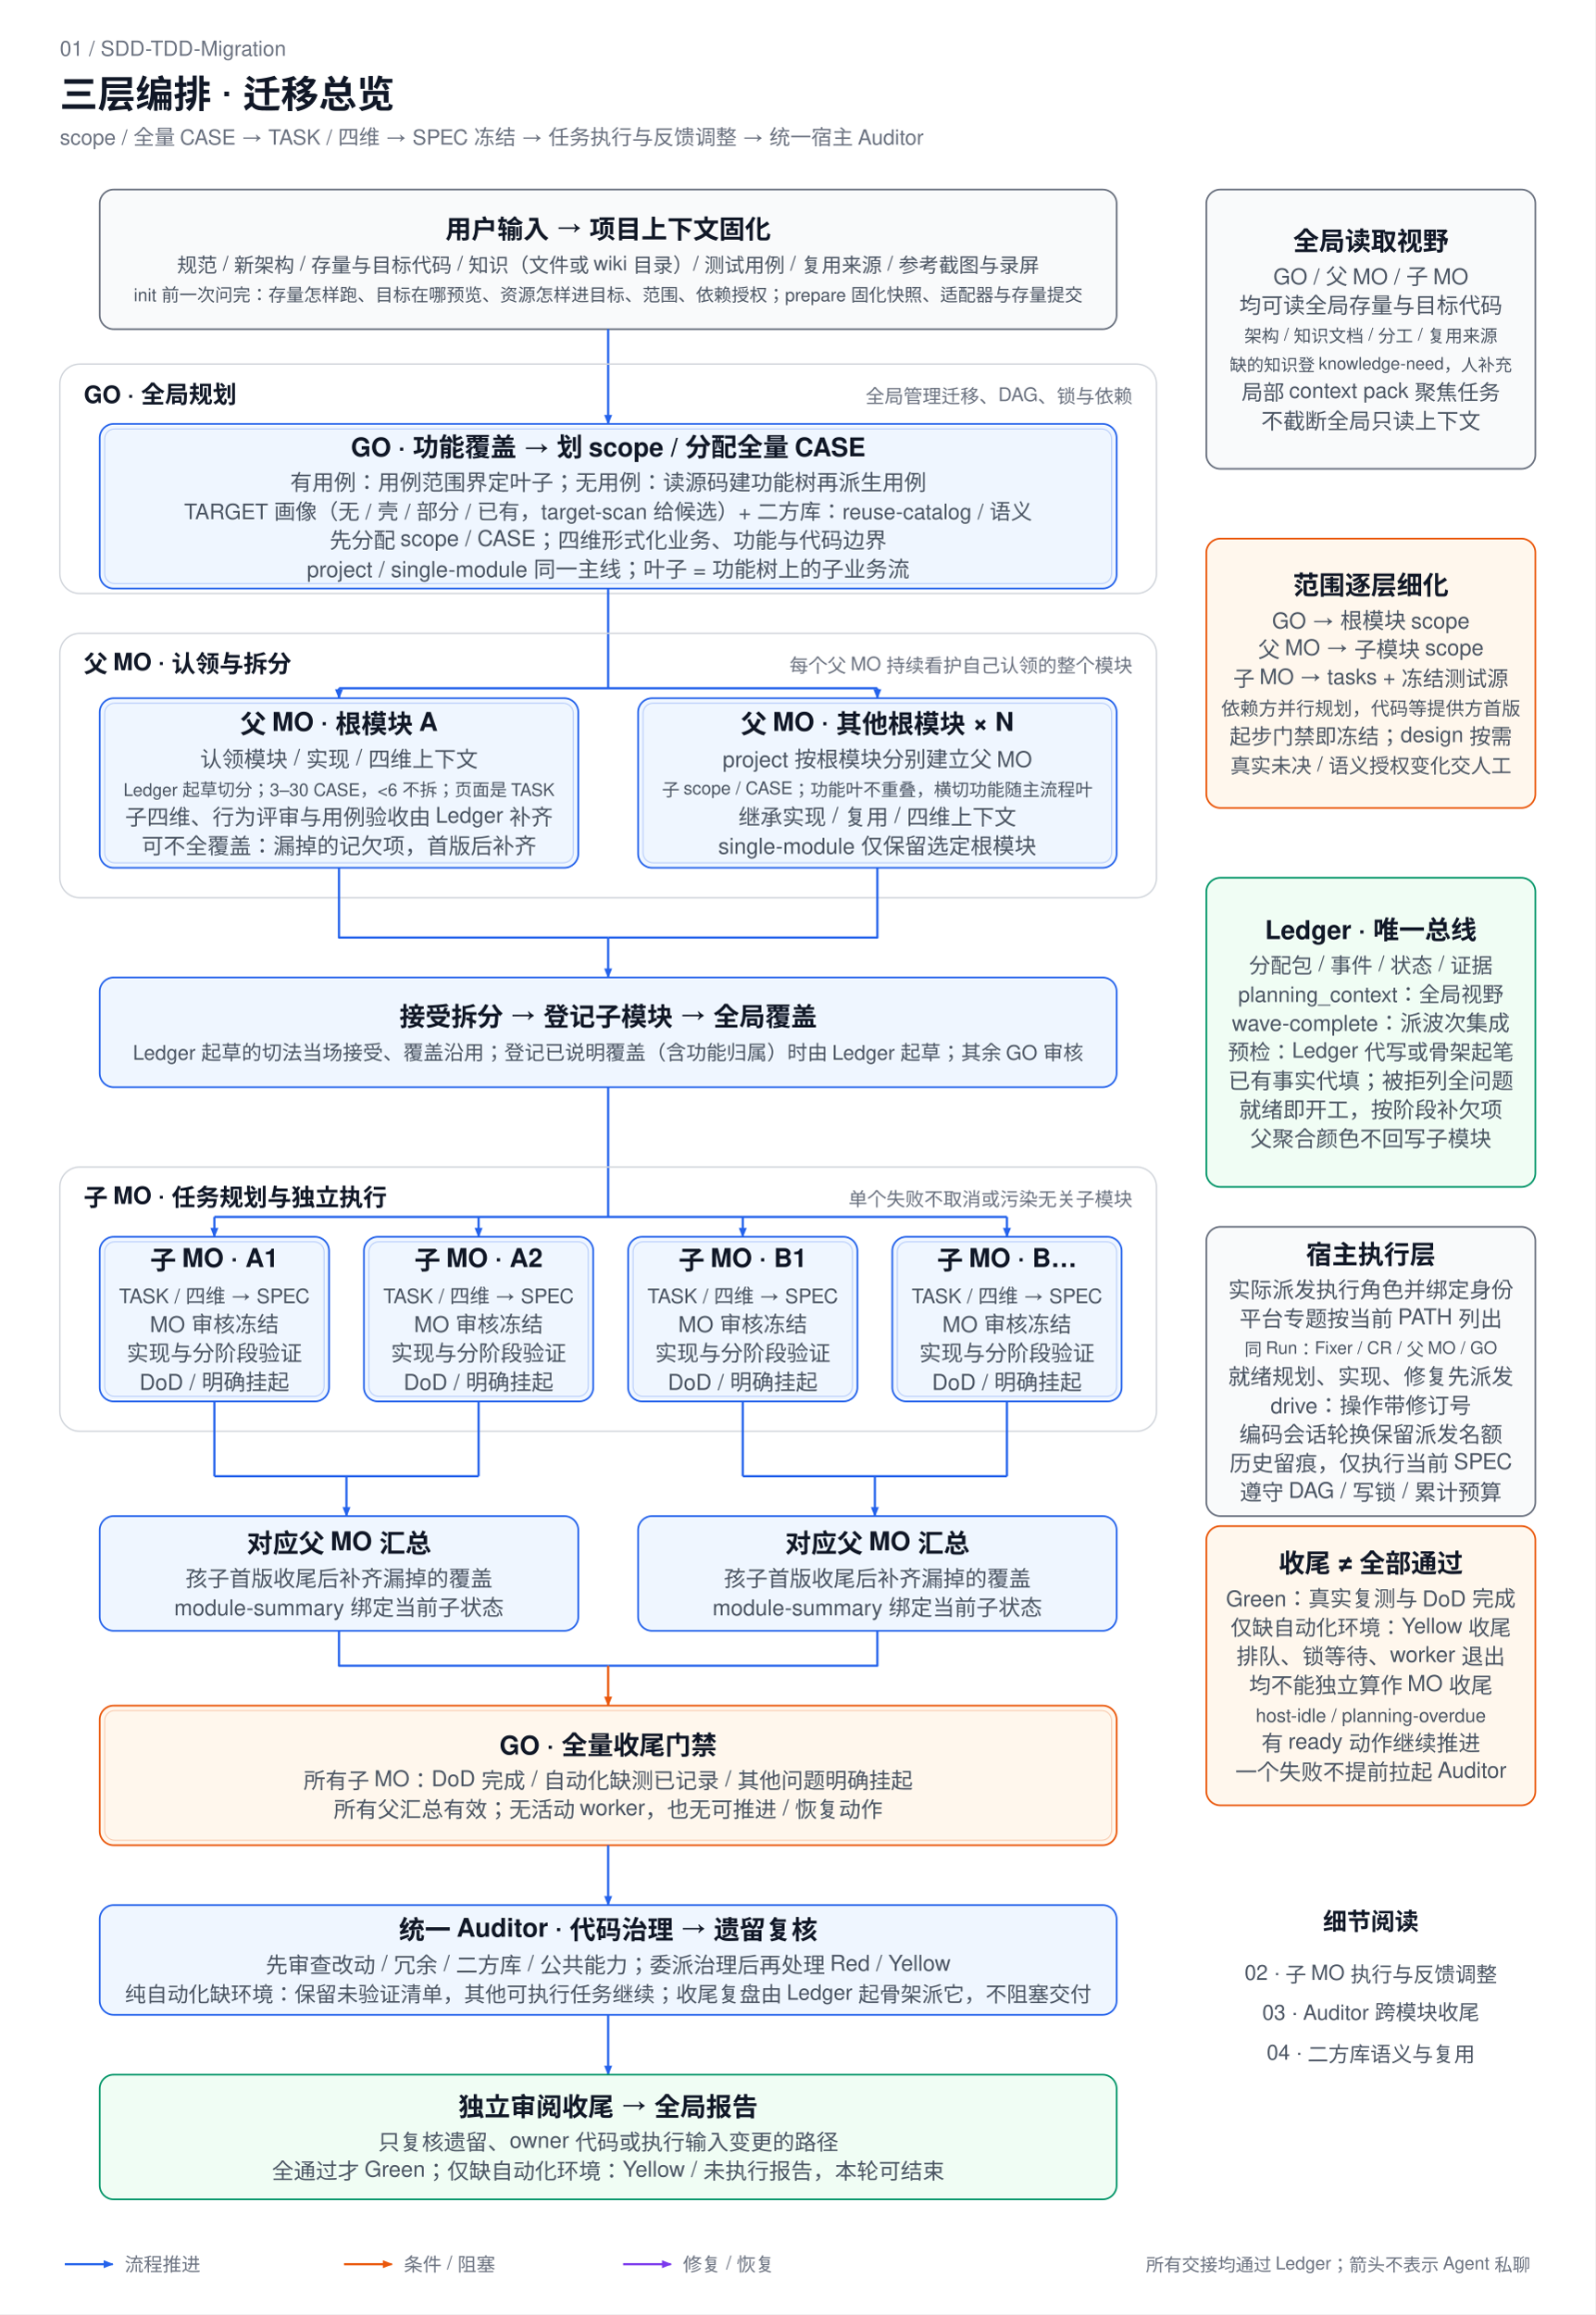
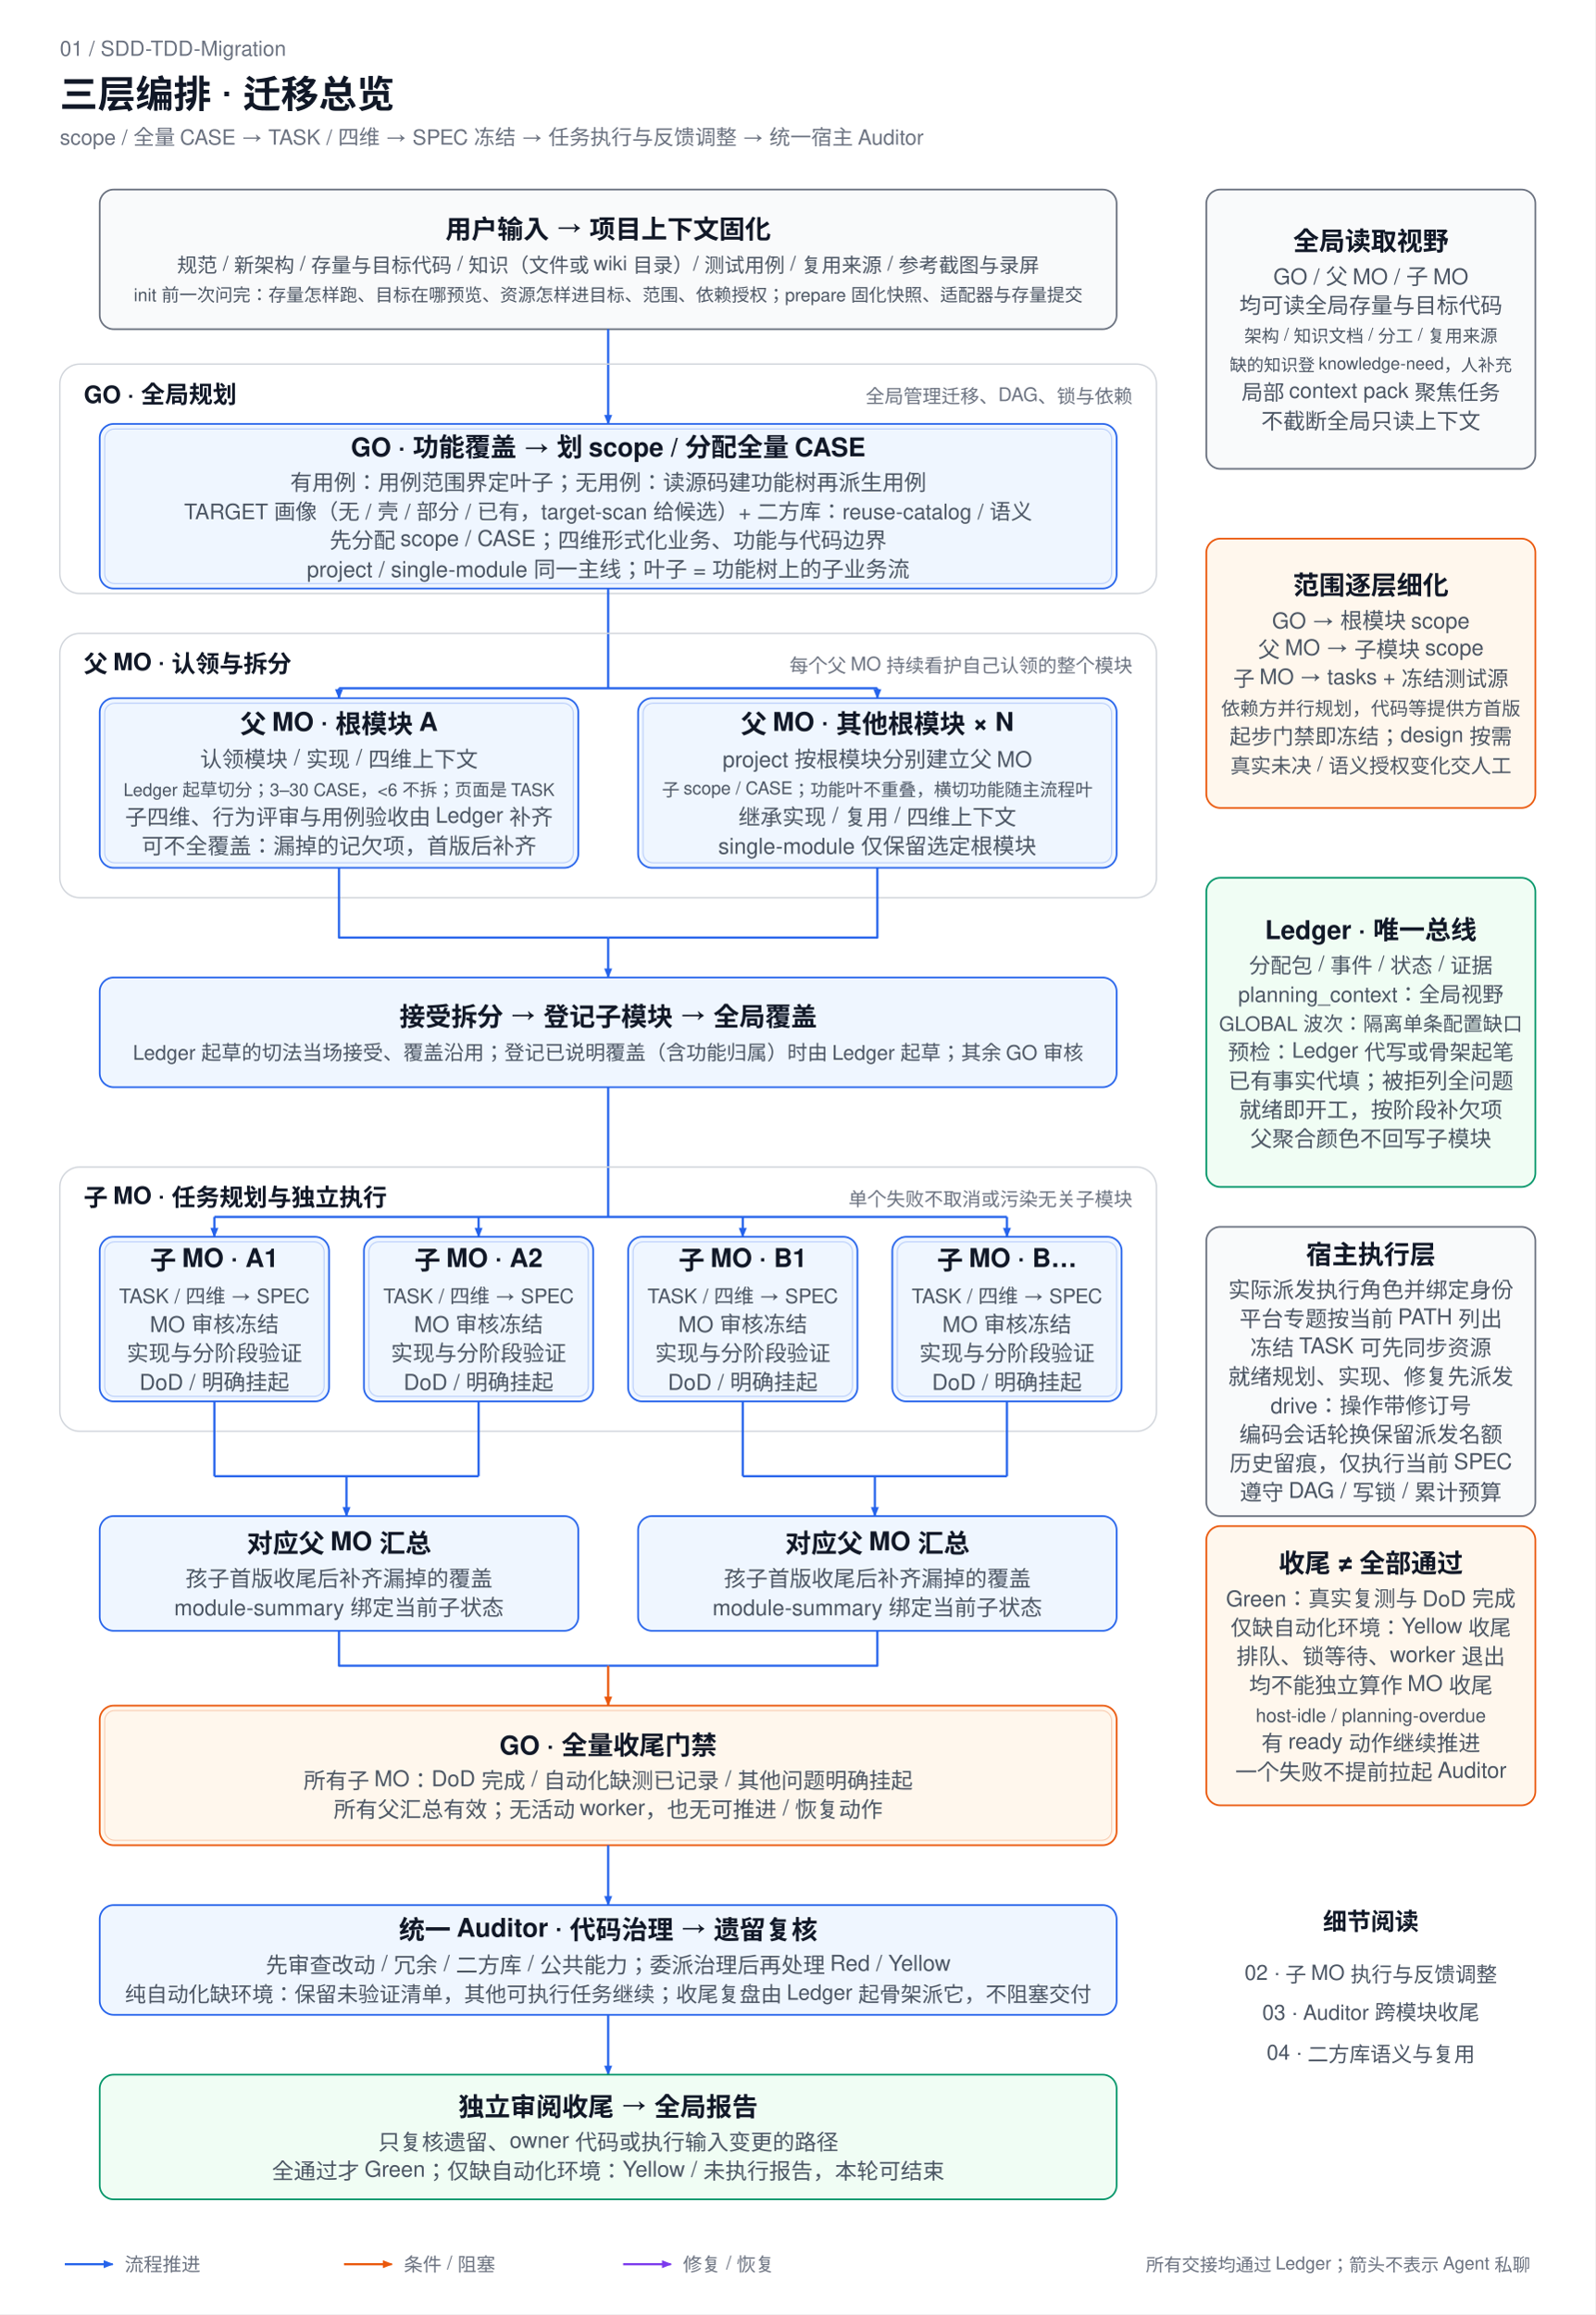
<svg xmlns="http://www.w3.org/2000/svg" width="1600" height="2320" viewBox="0 0 1600 2320" role="img" aria-labelledby="title desc">
  <style>text {font-family: "Helvetica Neue", Helvetica, Arial, "PingFang SC", "Microsoft YaHei", sans-serif;}</style>
  <defs>
    <marker id="arrow-blue" markerWidth="10" markerHeight="8" refX="9" refY="4" orient="auto" markerUnits="userSpaceOnUse">
      <path d="M0,0 L10,4 L0,8 Z" fill="#2563eb" />
    </marker>
    <marker id="arrow-orange" markerWidth="10" markerHeight="8" refX="9" refY="4" orient="auto" markerUnits="userSpaceOnUse">
      <path d="M0,0 L10,4 L0,8 Z" fill="#ea580c" />
    </marker>
    <marker id="arrow-green" markerWidth="10" markerHeight="8" refX="9" refY="4" orient="auto" markerUnits="userSpaceOnUse">
      <path d="M0,0 L10,4 L0,8 Z" fill="#059669" />
    </marker>
    <marker id="arrow-purple" markerWidth="10" markerHeight="8" refX="9" refY="4" orient="auto" markerUnits="userSpaceOnUse">
      <path d="M0,0 L10,4 L0,8 Z" fill="#7c3aed" />
    </marker>
    <marker id="arrow-gray" markerWidth="10" markerHeight="8" refX="9" refY="4" orient="auto" markerUnits="userSpaceOnUse">
      <path d="M0,0 L10,4 L0,8 Z" fill="#6b7280" />
    </marker>
  </defs>
  <rect width="1600" height="2320" fill="white" />
  <text x="60" y="56" font-size="21.00" fill="#6b7280" text-anchor="start" font-weight="400">01  /  SDD-TDD-Migration</text>
  <text x="60" y="108" font-size="38.00" fill="#111827" text-anchor="start" font-weight="700">三层编排 · 迁移总览</text>
  <text x="60" y="145" font-size="21.00" fill="#6b7280" text-anchor="start" font-weight="400">scope / 全量 CASE → TASK / 四维 → SPEC 冻结 → 任务执行与反馈调整 → 统一宿主 Auditor</text>
  <rect x="100" y="190" width="1020" height="140" rx="14" fill="#f9fafb" stroke="#6b7280" stroke-width="1.7" />
  <text x="610.0" y="239.0" font-size="26.00" fill="#111827" text-anchor="middle" font-weight="650">用户输入 → 项目上下文固化</text>
  <text x="610.0" y="273.0" font-size="20.16" fill="#4b5563" text-anchor="middle" font-weight="400">规范 / 新架构 / 存量与目标代码 / 知识（文件或 wiki 目录）/ 测试用例 / 复用来源 / 参考截图与录屏</text>
  <text x="610.0" y="302.0" font-size="17.87" fill="#4b5563" text-anchor="middle" font-weight="400">init 前一次问完：存量怎样跑、目标在哪预览、资源怎样进目标、范围、依赖授权；prepare 固化快照、适配器与存量提交</text>
  <path d="M610,330 L610,425" fill="none" stroke="#2563eb" stroke-width="2.2" stroke-linejoin="round" marker-end="url(#arrow-blue)" />
  <rect x="60" y="365" width="1100" height="230" rx="20" fill="none" stroke="#d1d5db" stroke-width="1.4" />
  <text x="84" y="404" font-size="24.00" fill="#111827" text-anchor="start" font-weight="650">GO  ·  全局规划</text>
  <text x="1136" y="404" font-size="19.00" fill="#6b7280" text-anchor="end" font-weight="400">全局管理迁移、DAG、锁与依赖</text>
  <rect x="100" y="425" width="1020" height="165" rx="14" fill="#eff6ff" stroke="#2563eb" stroke-width="1.7" />
  <rect x="105" y="430" width="1010" height="155" rx="10" fill="none" stroke="#2563eb" stroke-opacity="0.28" />
  <text x="610.0" y="457.5" font-size="26.00" fill="#111827" text-anchor="middle" font-weight="650">GO · 功能覆盖 → 划 scope / 分配全量 CASE</text>
  <text x="610.0" y="491.5" font-size="22.00" fill="#4b5563" text-anchor="middle" font-weight="400">有用例：用例范围界定叶子；无用例：读源码建功能树再派生用例</text>
  <text x="610.0" y="520.5" font-size="21.42" fill="#4b5563" text-anchor="middle" font-weight="400">TARGET 画像（无 / 壳 / 部分 / 已有，target-scan 给候选）+ 二方库：reuse-catalog / 语义</text>
  <text x="610.0" y="549.5" font-size="22.00" fill="#4b5563" text-anchor="middle" font-weight="400">先分配 scope / CASE；四维形式化业务、功能与代码边界</text>
  <text x="610.0" y="578.5" font-size="22.00" fill="#4b5563" text-anchor="middle" font-weight="400">project / single-module 同一主线；叶子 = 功能树上的子业务流</text>
  <path d="M610,590 L610,690" fill="none" stroke="#2563eb" stroke-width="2.2" stroke-linejoin="round" />
  <path d="M340,690 L880,690" fill="none" stroke="#2563eb" stroke-width="2.2" stroke-linejoin="round" />
  <path d="M340,690 L340,700" fill="none" stroke="#2563eb" stroke-width="2.2" stroke-linejoin="round" marker-end="url(#arrow-blue)" />
  <path d="M880,690 L880,700" fill="none" stroke="#2563eb" stroke-width="2.2" stroke-linejoin="round" marker-end="url(#arrow-blue)" />
  <rect x="60" y="635" width="1100" height="265" rx="20" fill="none" stroke="#d1d5db" stroke-width="1.4" />
  <text x="84" y="674" font-size="24.00" fill="#111827" text-anchor="start" font-weight="650">父 MO  ·  认领与拆分</text>
  <text x="1136" y="674" font-size="19.00" fill="#6b7280" text-anchor="end" font-weight="400">每个父 MO 持续看护自己认领的整个模块</text>
  <rect x="100" y="700" width="480" height="170" rx="14" fill="#eff6ff" stroke="#2563eb" stroke-width="1.7" />
  <rect x="105" y="705" width="470" height="160" rx="10" fill="none" stroke="#2563eb" stroke-opacity="0.28" />
  <text x="340.0" y="735.0" font-size="26.00" fill="#111827" text-anchor="middle" font-weight="650">父 MO · 根模块 A</text>
  <text x="340.0" y="769.0" font-size="22.00" fill="#4b5563" text-anchor="middle" font-weight="400">认领模块 / 实现 / 四维上下文</text>
  <text x="340.0" y="798.0" font-size="17.52" fill="#4b5563" text-anchor="middle" font-weight="400">Ledger 起草切分；3–30 CASE，&lt;6 不拆；页面是 TASK</text>
  <text x="340.0" y="827.0" font-size="21.89" fill="#4b5563" text-anchor="middle" font-weight="400">子四维、行为评审与用例验收由 Ledger 补齐</text>
  <text x="340.0" y="856.0" font-size="22.00" fill="#4b5563" text-anchor="middle" font-weight="400">可不全覆盖：漏掉的记欠项，首版后补齐</text>
  <rect x="640" y="700" width="480" height="170" rx="14" fill="#eff6ff" stroke="#2563eb" stroke-width="1.7" />
  <rect x="645" y="705" width="470" height="160" rx="10" fill="none" stroke="#2563eb" stroke-opacity="0.28" />
  <text x="880.0" y="735.0" font-size="26.00" fill="#111827" text-anchor="middle" font-weight="650">父 MO · 其他根模块 × N</text>
  <text x="880.0" y="769.0" font-size="22.00" fill="#4b5563" text-anchor="middle" font-weight="400">project 按根模块分别建立父 MO</text>
  <text x="880.0" y="798.0" font-size="17.71" fill="#4b5563" text-anchor="middle" font-weight="400">子 scope / CASE；功能叶不重叠，横切功能随主流程叶</text>
  <text x="880.0" y="827.0" font-size="22.00" fill="#4b5563" text-anchor="middle" font-weight="400">继承实现 / 复用 / 四维上下文</text>
  <text x="880.0" y="856.0" font-size="22.00" fill="#4b5563" text-anchor="middle" font-weight="400">single-module 仅保留选定根模块</text>
  <path d="M340,870 L340,940 L610,940" fill="none" stroke="#2563eb" stroke-width="2.2" stroke-linejoin="round" />
  <path d="M880,870 L880,940 L610,940" fill="none" stroke="#2563eb" stroke-width="2.2" stroke-linejoin="round" />
  <path d="M610,940 L610,980" fill="none" stroke="#2563eb" stroke-width="2.2" stroke-linejoin="round" marker-end="url(#arrow-blue)" />
  <rect x="100" y="980" width="1020" height="110" rx="14" fill="#eff6ff" stroke="#2563eb" stroke-width="1.7" />
  <text x="610.0" y="1028.5" font-size="26.00" fill="#111827" text-anchor="middle" font-weight="650">接受拆分 → 登记子模块 → 全局覆盖</text>
  <text x="610.0" y="1062.5" font-size="20.27" fill="#4b5563" text-anchor="middle" font-weight="400">Ledger 起草的切法当场接受、覆盖沿用；登记已说明覆盖（含功能归属）时由 Ledger 起草；其余 GO 审核</text>
  <path d="M610,1090 L610,1220" fill="none" stroke="#2563eb" stroke-width="2.2" stroke-linejoin="round" />
  <path d="M215,1220 L1010,1220" fill="none" stroke="#2563eb" stroke-width="2.2" stroke-linejoin="round" />
  <rect x="60" y="1170" width="1100" height="265" rx="20" fill="none" stroke="#d1d5db" stroke-width="1.4" />
  <text x="84" y="1209" font-size="24.00" fill="#111827" text-anchor="start" font-weight="650">子 MO  ·  任务规划与独立执行</text>
  <text x="1136" y="1209" font-size="19.00" fill="#6b7280" text-anchor="end" font-weight="400">单个失败不取消或污染无关子模块</text>
  <path d="M215,1220 L215,1240" fill="none" stroke="#2563eb" stroke-width="2.2" stroke-linejoin="round" marker-end="url(#arrow-blue)" />
  <rect x="100" y="1240" width="230" height="165" rx="14" fill="#eff6ff" stroke="#2563eb" stroke-width="1.7" />
  <rect x="105" y="1245" width="220" height="155" rx="10" fill="none" stroke="#2563eb" stroke-opacity="0.28" />
  <text x="215.0" y="1272.5" font-size="26.00" fill="#111827" text-anchor="middle" font-weight="650">子 MO · A1</text>
  <text x="215.0" y="1306.5" font-size="20.04" fill="#4b5563" text-anchor="middle" font-weight="400">TASK / 四维 → SPEC</text>
  <text x="215.0" y="1335.5" font-size="22.00" fill="#4b5563" text-anchor="middle" font-weight="400">MO 审核冻结</text>
  <text x="215.0" y="1364.5" font-size="22.00" fill="#4b5563" text-anchor="middle" font-weight="400">实现与分阶段验证</text>
  <text x="215.0" y="1393.5" font-size="22.00" fill="#4b5563" text-anchor="middle" font-weight="400">DoD / 明确挂起</text>
  <path d="M480,1220 L480,1240" fill="none" stroke="#2563eb" stroke-width="2.2" stroke-linejoin="round" marker-end="url(#arrow-blue)" />
  <rect x="365" y="1240" width="230" height="165" rx="14" fill="#eff6ff" stroke="#2563eb" stroke-width="1.7" />
  <rect x="370" y="1245" width="220" height="155" rx="10" fill="none" stroke="#2563eb" stroke-opacity="0.28" />
  <text x="480.0" y="1272.5" font-size="26.00" fill="#111827" text-anchor="middle" font-weight="650">子 MO · A2</text>
  <text x="480.0" y="1306.5" font-size="20.04" fill="#4b5563" text-anchor="middle" font-weight="400">TASK / 四维 → SPEC</text>
  <text x="480.0" y="1335.5" font-size="22.00" fill="#4b5563" text-anchor="middle" font-weight="400">MO 审核冻结</text>
  <text x="480.0" y="1364.5" font-size="22.00" fill="#4b5563" text-anchor="middle" font-weight="400">实现与分阶段验证</text>
  <text x="480.0" y="1393.5" font-size="22.00" fill="#4b5563" text-anchor="middle" font-weight="400">DoD / 明确挂起</text>
  <path d="M745,1220 L745,1240" fill="none" stroke="#2563eb" stroke-width="2.2" stroke-linejoin="round" marker-end="url(#arrow-blue)" />
  <rect x="630" y="1240" width="230" height="165" rx="14" fill="#eff6ff" stroke="#2563eb" stroke-width="1.7" />
  <rect x="635" y="1245" width="220" height="155" rx="10" fill="none" stroke="#2563eb" stroke-opacity="0.28" />
  <text x="745.0" y="1272.5" font-size="26.00" fill="#111827" text-anchor="middle" font-weight="650">子 MO · B1</text>
  <text x="745.0" y="1306.5" font-size="20.04" fill="#4b5563" text-anchor="middle" font-weight="400">TASK / 四维 → SPEC</text>
  <text x="745.0" y="1335.5" font-size="22.00" fill="#4b5563" text-anchor="middle" font-weight="400">MO 审核冻结</text>
  <text x="745.0" y="1364.5" font-size="22.00" fill="#4b5563" text-anchor="middle" font-weight="400">实现与分阶段验证</text>
  <text x="745.0" y="1393.5" font-size="22.00" fill="#4b5563" text-anchor="middle" font-weight="400">DoD / 明确挂起</text>
  <path d="M1010,1220 L1010,1240" fill="none" stroke="#2563eb" stroke-width="2.2" stroke-linejoin="round" marker-end="url(#arrow-blue)" />
  <rect x="895" y="1240" width="230" height="165" rx="14" fill="#eff6ff" stroke="#2563eb" stroke-width="1.7" />
  <rect x="900" y="1245" width="220" height="155" rx="10" fill="none" stroke="#2563eb" stroke-opacity="0.28" />
  <text x="1010.0" y="1272.5" font-size="26.00" fill="#111827" text-anchor="middle" font-weight="650">子 MO · B…</text>
  <text x="1010.0" y="1306.5" font-size="20.04" fill="#4b5563" text-anchor="middle" font-weight="400">TASK / 四维 → SPEC</text>
  <text x="1010.0" y="1335.5" font-size="22.00" fill="#4b5563" text-anchor="middle" font-weight="400">MO 审核冻结</text>
  <text x="1010.0" y="1364.5" font-size="22.00" fill="#4b5563" text-anchor="middle" font-weight="400">实现与分阶段验证</text>
  <text x="1010.0" y="1393.5" font-size="22.00" fill="#4b5563" text-anchor="middle" font-weight="400">DoD / 明确挂起</text>
  <path d="M215,1405 L215,1480" fill="none" stroke="#2563eb" stroke-width="2.2" stroke-linejoin="round" />
  <path d="M480,1405 L480,1480" fill="none" stroke="#2563eb" stroke-width="2.2" stroke-linejoin="round" />
  <path d="M215,1480 L480,1480" fill="none" stroke="#2563eb" stroke-width="2.2" stroke-linejoin="round" />
  <path d="M347.5,1480 L347.5,1520" fill="none" stroke="#2563eb" stroke-width="2.2" stroke-linejoin="round" marker-end="url(#arrow-blue)" />
  <rect x="100" y="1520" width="480" height="115" rx="14" fill="#eff6ff" stroke="#2563eb" stroke-width="1.7" />
  <text x="340.0" y="1556.5" font-size="26.00" fill="#111827" text-anchor="middle" font-weight="650">对应父 MO 汇总</text>
  <text x="340.0" y="1590.5" font-size="22.00" fill="#4b5563" text-anchor="middle" font-weight="400">孩子首版收尾后补齐漏掉的覆盖</text>
  <text x="340.0" y="1619.5" font-size="22.00" fill="#4b5563" text-anchor="middle" font-weight="400">module-summary 绑定当前子状态</text>
  <path d="M745,1405 L745,1480" fill="none" stroke="#2563eb" stroke-width="2.2" stroke-linejoin="round" />
  <path d="M1010,1405 L1010,1480" fill="none" stroke="#2563eb" stroke-width="2.2" stroke-linejoin="round" />
  <path d="M745,1480 L1010,1480" fill="none" stroke="#2563eb" stroke-width="2.2" stroke-linejoin="round" />
  <path d="M877.5,1480 L877.5,1520" fill="none" stroke="#2563eb" stroke-width="2.2" stroke-linejoin="round" marker-end="url(#arrow-blue)" />
  <rect x="640" y="1520" width="480" height="115" rx="14" fill="#eff6ff" stroke="#2563eb" stroke-width="1.7" />
  <text x="880.0" y="1556.5" font-size="26.00" fill="#111827" text-anchor="middle" font-weight="650">对应父 MO 汇总</text>
  <text x="880.0" y="1590.5" font-size="22.00" fill="#4b5563" text-anchor="middle" font-weight="400">孩子首版收尾后补齐漏掉的覆盖</text>
  <text x="880.0" y="1619.5" font-size="22.00" fill="#4b5563" text-anchor="middle" font-weight="400">module-summary 绑定当前子状态</text>
  <path d="M340,1635 L340,1670 L610,1670" fill="none" stroke="#2563eb" stroke-width="2.2" stroke-linejoin="round" />
  <path d="M880,1635 L880,1670 L610,1670" fill="none" stroke="#2563eb" stroke-width="2.2" stroke-linejoin="round" />
  <path d="M610,1670 L610,1710" fill="none" stroke="#ea580c" stroke-width="2.2" stroke-linejoin="round" marker-end="url(#arrow-orange)" />
  <rect x="100" y="1710" width="1020" height="140" rx="14" fill="#fff7ed" stroke="#ea580c" stroke-width="1.7" />
  <rect x="105" y="1715" width="1010" height="130" rx="10" fill="none" stroke="#ea580c" stroke-opacity="0.28" />
  <text x="610.0" y="1759.0" font-size="26.00" fill="#111827" text-anchor="middle" font-weight="650">GO · 全量收尾门禁</text>
  <text x="610.0" y="1793.0" font-size="22.00" fill="#4b5563" text-anchor="middle" font-weight="400">所有子 MO：DoD 完成 / 自动化缺测已记录 / 其他问题明确挂起</text>
  <text x="610.0" y="1822.0" font-size="22.00" fill="#4b5563" text-anchor="middle" font-weight="400">所有父汇总有效；无活动 worker，也无可推进 / 恢复动作</text>
  <path d="M610,1850 L610,1910" fill="none" stroke="#2563eb" stroke-width="2.2" stroke-linejoin="round" marker-end="url(#arrow-blue)" />
  <rect x="100" y="1910" width="1020" height="110" rx="14" fill="#eff6ff" stroke="#2563eb" stroke-width="1.7" />
  <text x="610.0" y="1944.0" font-size="26.00" fill="#111827" text-anchor="middle" font-weight="650">统一 Auditor · 代码治理 → 遗留复核</text>
  <text x="610.0" y="1978.0" font-size="22.00" fill="#4b5563" text-anchor="middle" font-weight="400">先审查改动 / 冗余 / 二方库 / 公共能力；委派治理后再处理 Red / Yellow</text>
  <text x="610.0" y="2007.0" font-size="21.26" fill="#4b5563" text-anchor="middle" font-weight="400">纯自动化缺环境：保留未验证清单，其他可执行任务继续；收尾复盘由 Ledger 起骨架派它，不阻塞交付</text>
  <path d="M610,2020 L610,2080" fill="none" stroke="#2563eb" stroke-width="2.2" stroke-linejoin="round" marker-end="url(#arrow-blue)" />
  <rect x="100" y="2080" width="1020" height="125" rx="14" fill="#f0fdf4" stroke="#059669" stroke-width="1.7" />
  <text x="610.0" y="2121.5" font-size="26.00" fill="#111827" text-anchor="middle" font-weight="650">独立审阅收尾 → 全局报告</text>
  <text x="610.0" y="2155.5" font-size="22.00" fill="#4b5563" text-anchor="middle" font-weight="400">只复核遗留、owner 代码或执行输入变更的路径</text>
  <text x="610.0" y="2184.5" font-size="22.00" fill="#4b5563" text-anchor="middle" font-weight="400">全通过才 Green；仅缺自动化环境：Yellow / 未执行报告，本轮可结束</text>
  <rect x="1210" y="190" width="330" height="280" rx="14" fill="#f9fafb" stroke="#6b7280" stroke-width="1.7" />
  <text x="1375.0" y="251.0" font-size="26.00" fill="#111827" text-anchor="middle" font-weight="650">全局读取视野</text>
  <text x="1375.0" y="285.0" font-size="22.00" fill="#4b5563" text-anchor="middle" font-weight="400">GO / 父 MO / 子 MO</text>
  <text x="1375.0" y="314.0" font-size="22.00" fill="#4b5563" text-anchor="middle" font-weight="400">均可读全局存量与目标代码</text>
  <text x="1375.0" y="343.0" font-size="17.51" fill="#4b5563" text-anchor="middle" font-weight="400">架构 / 知识文档 / 分工 / 复用来源</text>
  <text x="1375.0" y="372.0" font-size="17.09" fill="#4b5563" text-anchor="middle" font-weight="400">缺的知识登 knowledge-need，人补充</text>
  <text x="1375.0" y="401.0" font-size="21.46" fill="#4b5563" text-anchor="middle" font-weight="400">局部 context pack 聚焦任务</text>
  <text x="1375.0" y="430.0" font-size="22.00" fill="#4b5563" text-anchor="middle" font-weight="400">不截断全局只读上下文</text>
  <rect x="1210" y="540" width="330" height="270" rx="14" fill="#fff7ed" stroke="#ea580c" stroke-width="1.7" />
  <text x="1375.0" y="596.0" font-size="26.00" fill="#111827" text-anchor="middle" font-weight="650">范围逐层细化</text>
  <text x="1375.0" y="630.0" font-size="22.00" fill="#4b5563" text-anchor="middle" font-weight="400">GO → 根模块 scope</text>
  <text x="1375.0" y="659.0" font-size="22.00" fill="#4b5563" text-anchor="middle" font-weight="400">父 MO → 子模块 scope</text>
  <text x="1375.0" y="688.0" font-size="21.46" fill="#4b5563" text-anchor="middle" font-weight="400">子 MO → tasks + 冻结测试源</text>
  <text x="1375.0" y="717.0" font-size="18.75" fill="#4b5563" text-anchor="middle" font-weight="400">依赖方并行规划，代码等提供方首版</text>
  <text x="1375.0" y="746.0" font-size="21.44" fill="#4b5563" text-anchor="middle" font-weight="400">起步门禁即冻结；design 按需</text>
  <text x="1375.0" y="775.0" font-size="20.39" fill="#4b5563" text-anchor="middle" font-weight="400">真实未决 / 语义授权变化交人工</text>
  <rect x="1210" y="880" width="330" height="310" rx="14" fill="#f0fdf4" stroke="#059669" stroke-width="1.7" />
  <text x="1375.0" y="941.5" font-size="26.00" fill="#111827" text-anchor="middle" font-weight="650">Ledger · 唯一总线</text>
  <text x="1375.0" y="975.5" font-size="21.23" fill="#4b5563" text-anchor="middle" font-weight="400">分配包 / 事件 / 状态 / 证据</text>
  <text x="1375.0" y="1004.5" font-size="21.25" fill="#4b5563" text-anchor="middle" font-weight="400">planning_context：全局视野</text>
-   <text x="1375.0" y="1033.5" font-size="22.00" fill="#4b5563" text-anchor="middle" font-weight="400">wave-complete：派波次集成</text>
+   <text x="1375.0" y="1033.5" font-size="20.01" fill="#4b5563" text-anchor="middle" font-weight="400">GLOBAL 波次：隔离单条配置缺口</text>
  <text x="1375.0" y="1062.5" font-size="21.44" fill="#4b5563" text-anchor="middle" font-weight="400">预检：Ledger 代写或骨架起笔</text>
  <text x="1375.0" y="1091.5" font-size="22.00" fill="#4b5563" text-anchor="middle" font-weight="400">已有事实代填；被拒列全问题</text>
  <text x="1375.0" y="1120.5" font-size="22.00" fill="#4b5563" text-anchor="middle" font-weight="400">就绪即开工，按阶段补欠项</text>
  <text x="1375.0" y="1149.5" font-size="22.00" fill="#4b5563" text-anchor="middle" font-weight="400">父聚合颜色不回写子模块</text>
  <rect x="1210" y="1230" width="330" height="290" rx="14" fill="#f9fafb" stroke="#6b7280" stroke-width="1.7" />
  <text x="1375.0" y="1267.0" font-size="26.00" fill="#111827" text-anchor="middle" font-weight="650">宿主执行层</text>
  <text x="1375.0" y="1301.0" font-size="22.00" fill="#4b5563" text-anchor="middle" font-weight="400">实际派发执行角色并绑定身份</text>
  <text x="1375.0" y="1330.0" font-size="22.00" fill="#4b5563" text-anchor="middle" font-weight="400">平台专题按当前 PATH 列出</text>
-   <text x="1375.0" y="1359.0" font-size="17.39" fill="#4b5563" text-anchor="middle" font-weight="400">同 Run：Fixer / CR / 父 MO / GO</text>
+   <text x="1375.0" y="1359.0" font-size="22.00" fill="#4b5563" text-anchor="middle" font-weight="400">冻结 TASK 可先同步资源</text>
  <text x="1375.0" y="1388.0" font-size="22.00" fill="#4b5563" text-anchor="middle" font-weight="400">就绪规划、实现、修复先派发</text>
  <text x="1375.0" y="1417.0" font-size="22.00" fill="#4b5563" text-anchor="middle" font-weight="400">drive：操作带修订号</text>
  <text x="1375.0" y="1446.0" font-size="22.00" fill="#4b5563" text-anchor="middle" font-weight="400">编码会话轮换保留派发名额</text>
  <text x="1375.0" y="1475.0" font-size="22.00" fill="#4b5563" text-anchor="middle" font-weight="400">历史留痕，仅执行当前 SPEC</text>
  <text x="1375.0" y="1504.0" font-size="21.90" fill="#4b5563" text-anchor="middle" font-weight="400">遵守 DAG / 写锁 / 累计预算</text>
  <rect x="1210" y="1530" width="330" height="280" rx="14" fill="#fff7ed" stroke="#ea580c" stroke-width="1.7" />
  <text x="1375.0" y="1576.5" font-size="26.00" fill="#111827" text-anchor="middle" font-weight="650">收尾 ≠ 全部通过</text>
  <text x="1375.0" y="1610.5" font-size="21.90" fill="#4b5563" text-anchor="middle" font-weight="400">Green：真实复测与 DoD 完成</text>
  <text x="1375.0" y="1639.5" font-size="21.44" fill="#4b5563" text-anchor="middle" font-weight="400">仅缺自动化环境：Yellow 收尾</text>
  <text x="1375.0" y="1668.5" font-size="22.00" fill="#4b5563" text-anchor="middle" font-weight="400">排队、锁等待、worker 退出</text>
  <text x="1375.0" y="1697.5" font-size="22.00" fill="#4b5563" text-anchor="middle" font-weight="400">均不能独立算作 MO 收尾</text>
  <text x="1375.0" y="1726.5" font-size="18.80" fill="#4b5563" text-anchor="middle" font-weight="400">host-idle / planning-overdue</text>
  <text x="1375.0" y="1755.5" font-size="22.00" fill="#4b5563" text-anchor="middle" font-weight="400">有 ready 动作继续推进</text>
  <text x="1375.0" y="1784.5" font-size="22.00" fill="#4b5563" text-anchor="middle" font-weight="400">一个失败不提前拉起 Auditor</text>
  <text x="1375" y="1935" font-size="24.00" fill="#111827" text-anchor="middle" font-weight="650">细节阅读</text>
  <text x="1375" y="1985" font-size="21.00" fill="#4b5563" text-anchor="middle" font-weight="400">02 · 子 MO 执行与反馈调整</text>
  <text x="1375" y="2025" font-size="21.00" fill="#4b5563" text-anchor="middle" font-weight="400">03 · Auditor 跨模块收尾</text>
  <text x="1375" y="2065" font-size="21.00" fill="#4b5563" text-anchor="middle" font-weight="400">04 · 二方库语义与复用</text>
  <path d="M65,2270 L113,2270" fill="none" stroke="#2563eb" stroke-width="2.2" stroke-linejoin="round" marker-end="url(#arrow-blue)" />
  <text x="125" y="2277" font-size="19.00" fill="#6b7280" text-anchor="start" font-weight="400">流程推进</text>
  <path d="M345,2270 L393,2270" fill="none" stroke="#ea580c" stroke-width="2.2" stroke-linejoin="round" marker-end="url(#arrow-orange)" />
  <text x="405" y="2277" font-size="19.00" fill="#6b7280" text-anchor="start" font-weight="400">条件 / 阻塞</text>
  <path d="M625,2270 L673,2270" fill="none" stroke="#7c3aed" stroke-width="2.2" stroke-linejoin="round" marker-end="url(#arrow-purple)" />
  <text x="685" y="2277" font-size="19.00" fill="#6b7280" text-anchor="start" font-weight="400">修复 / 恢复</text>
  <text x="1535" y="2277" font-size="18.00" fill="#6b7280" text-anchor="end" font-weight="400">所有交接均通过 Ledger；箭头不表示 Agent 私聊</text>
</svg>
